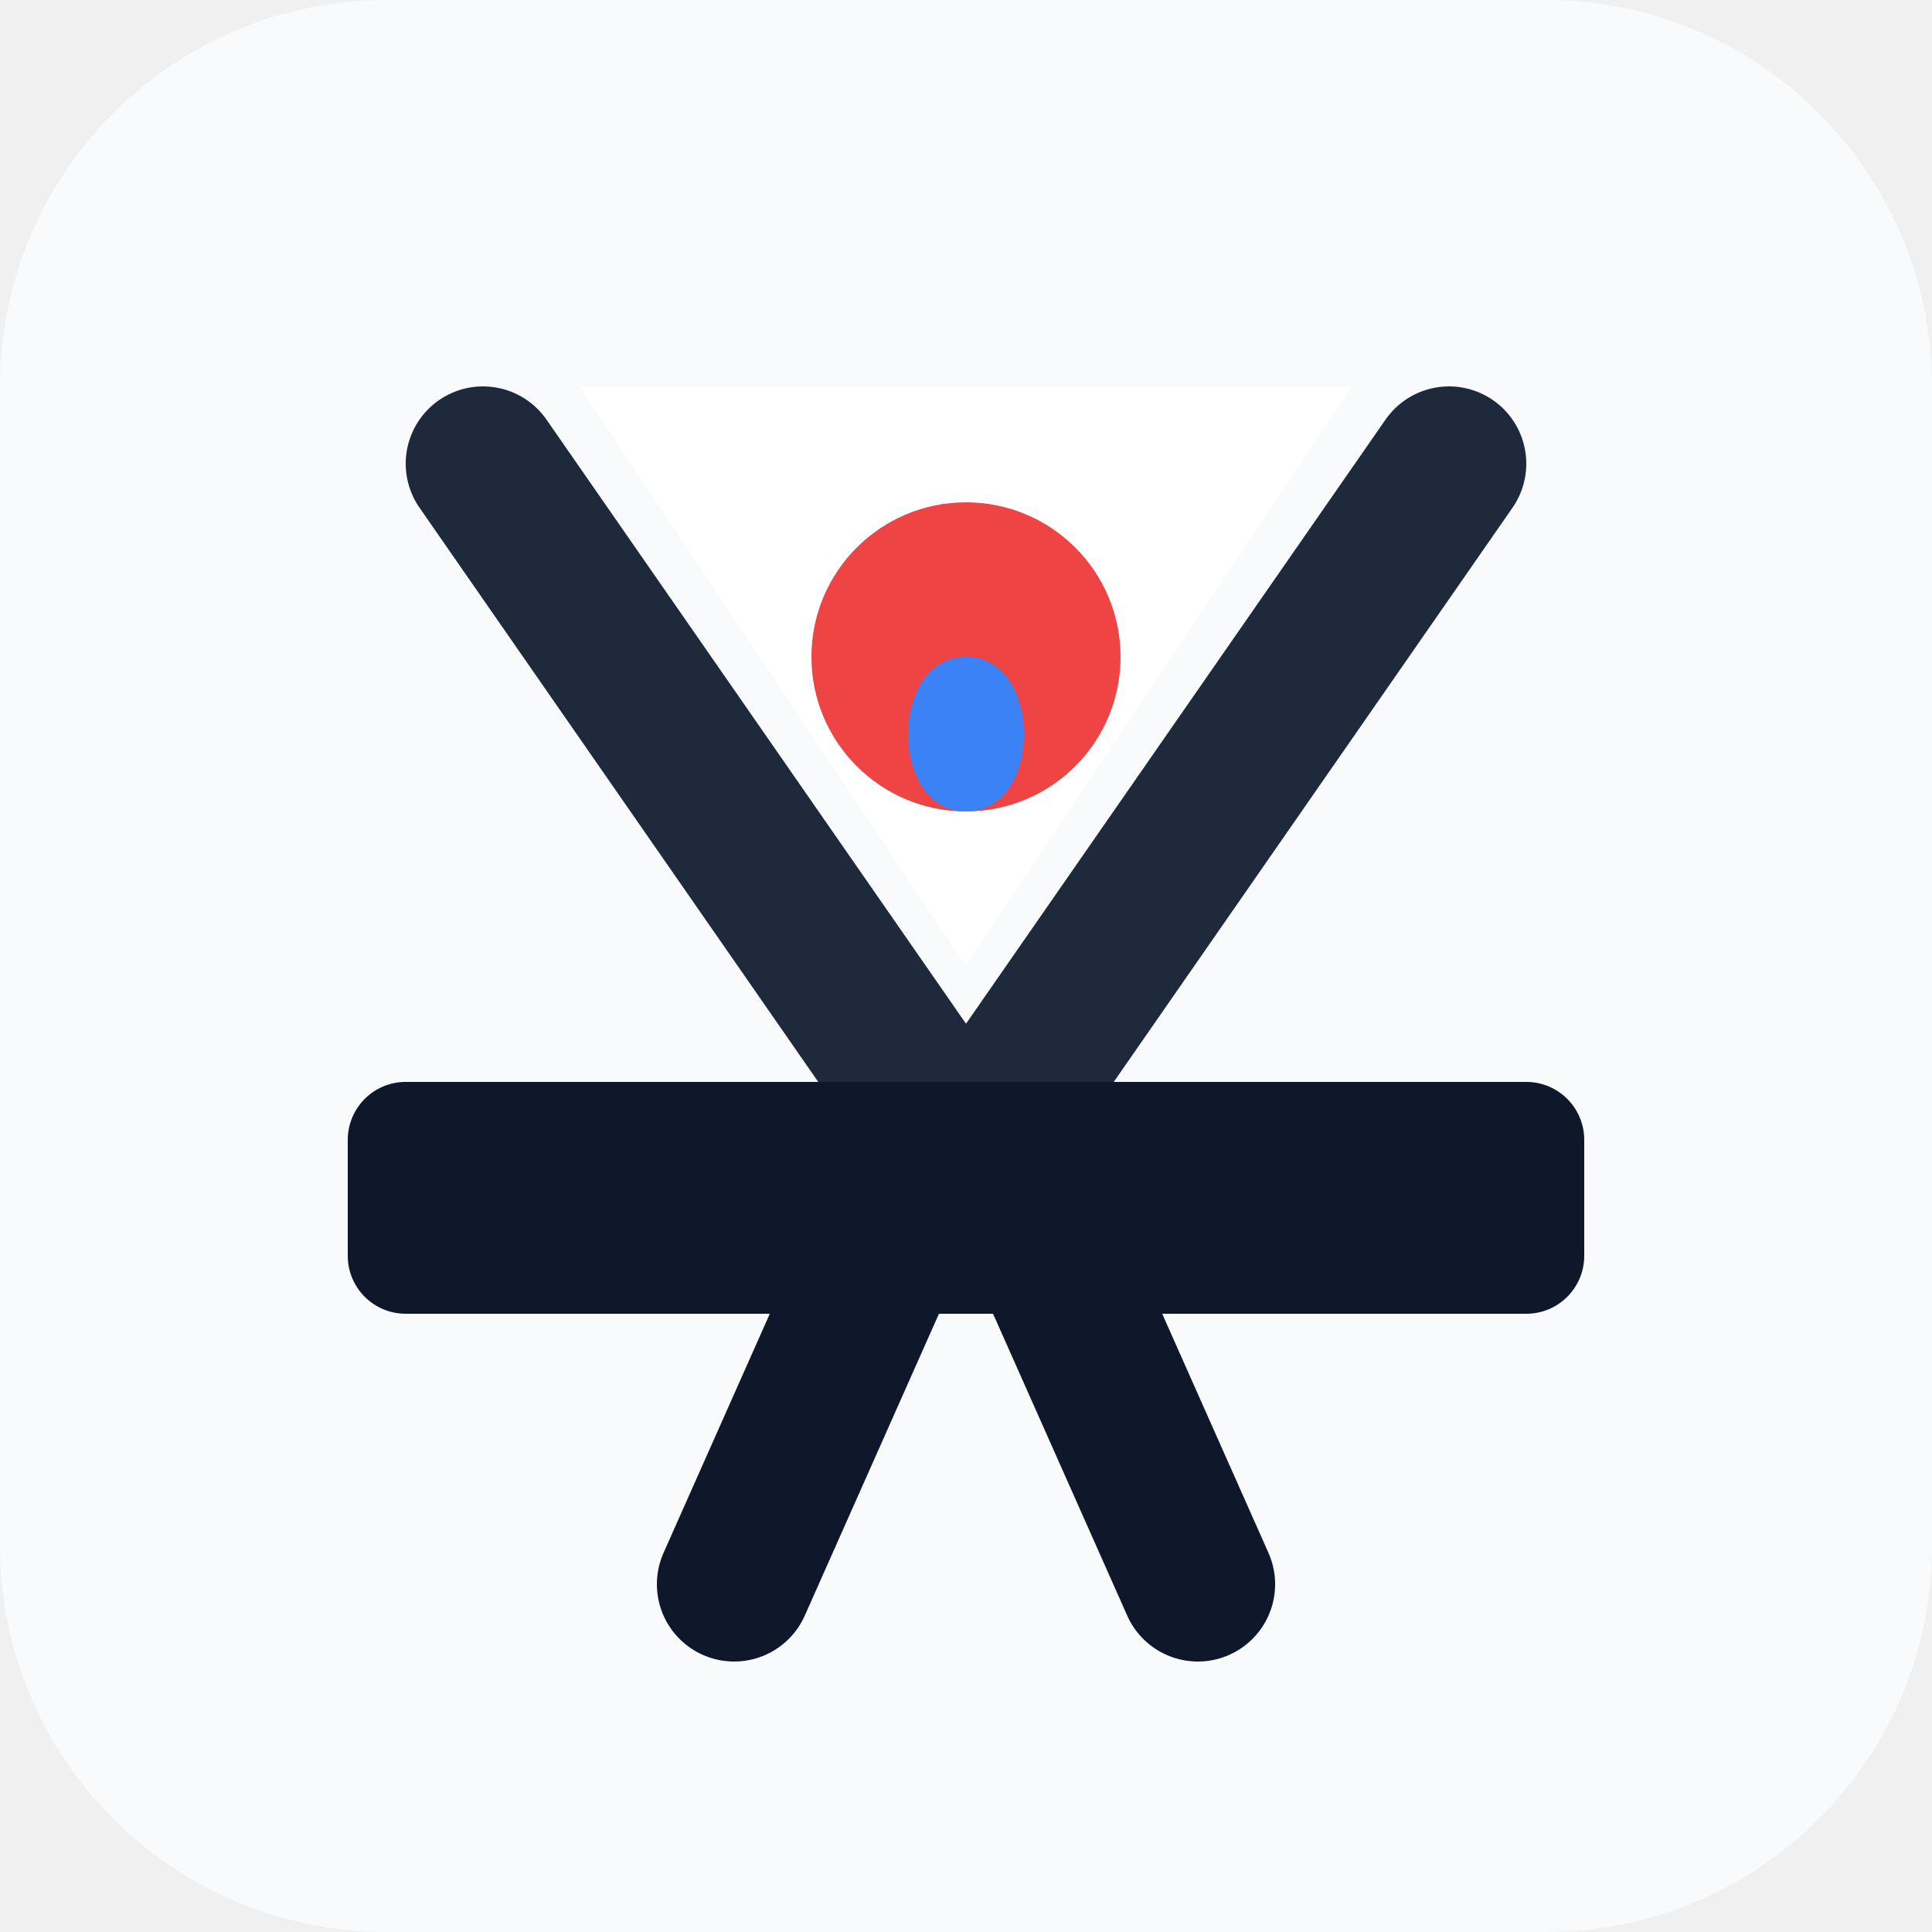
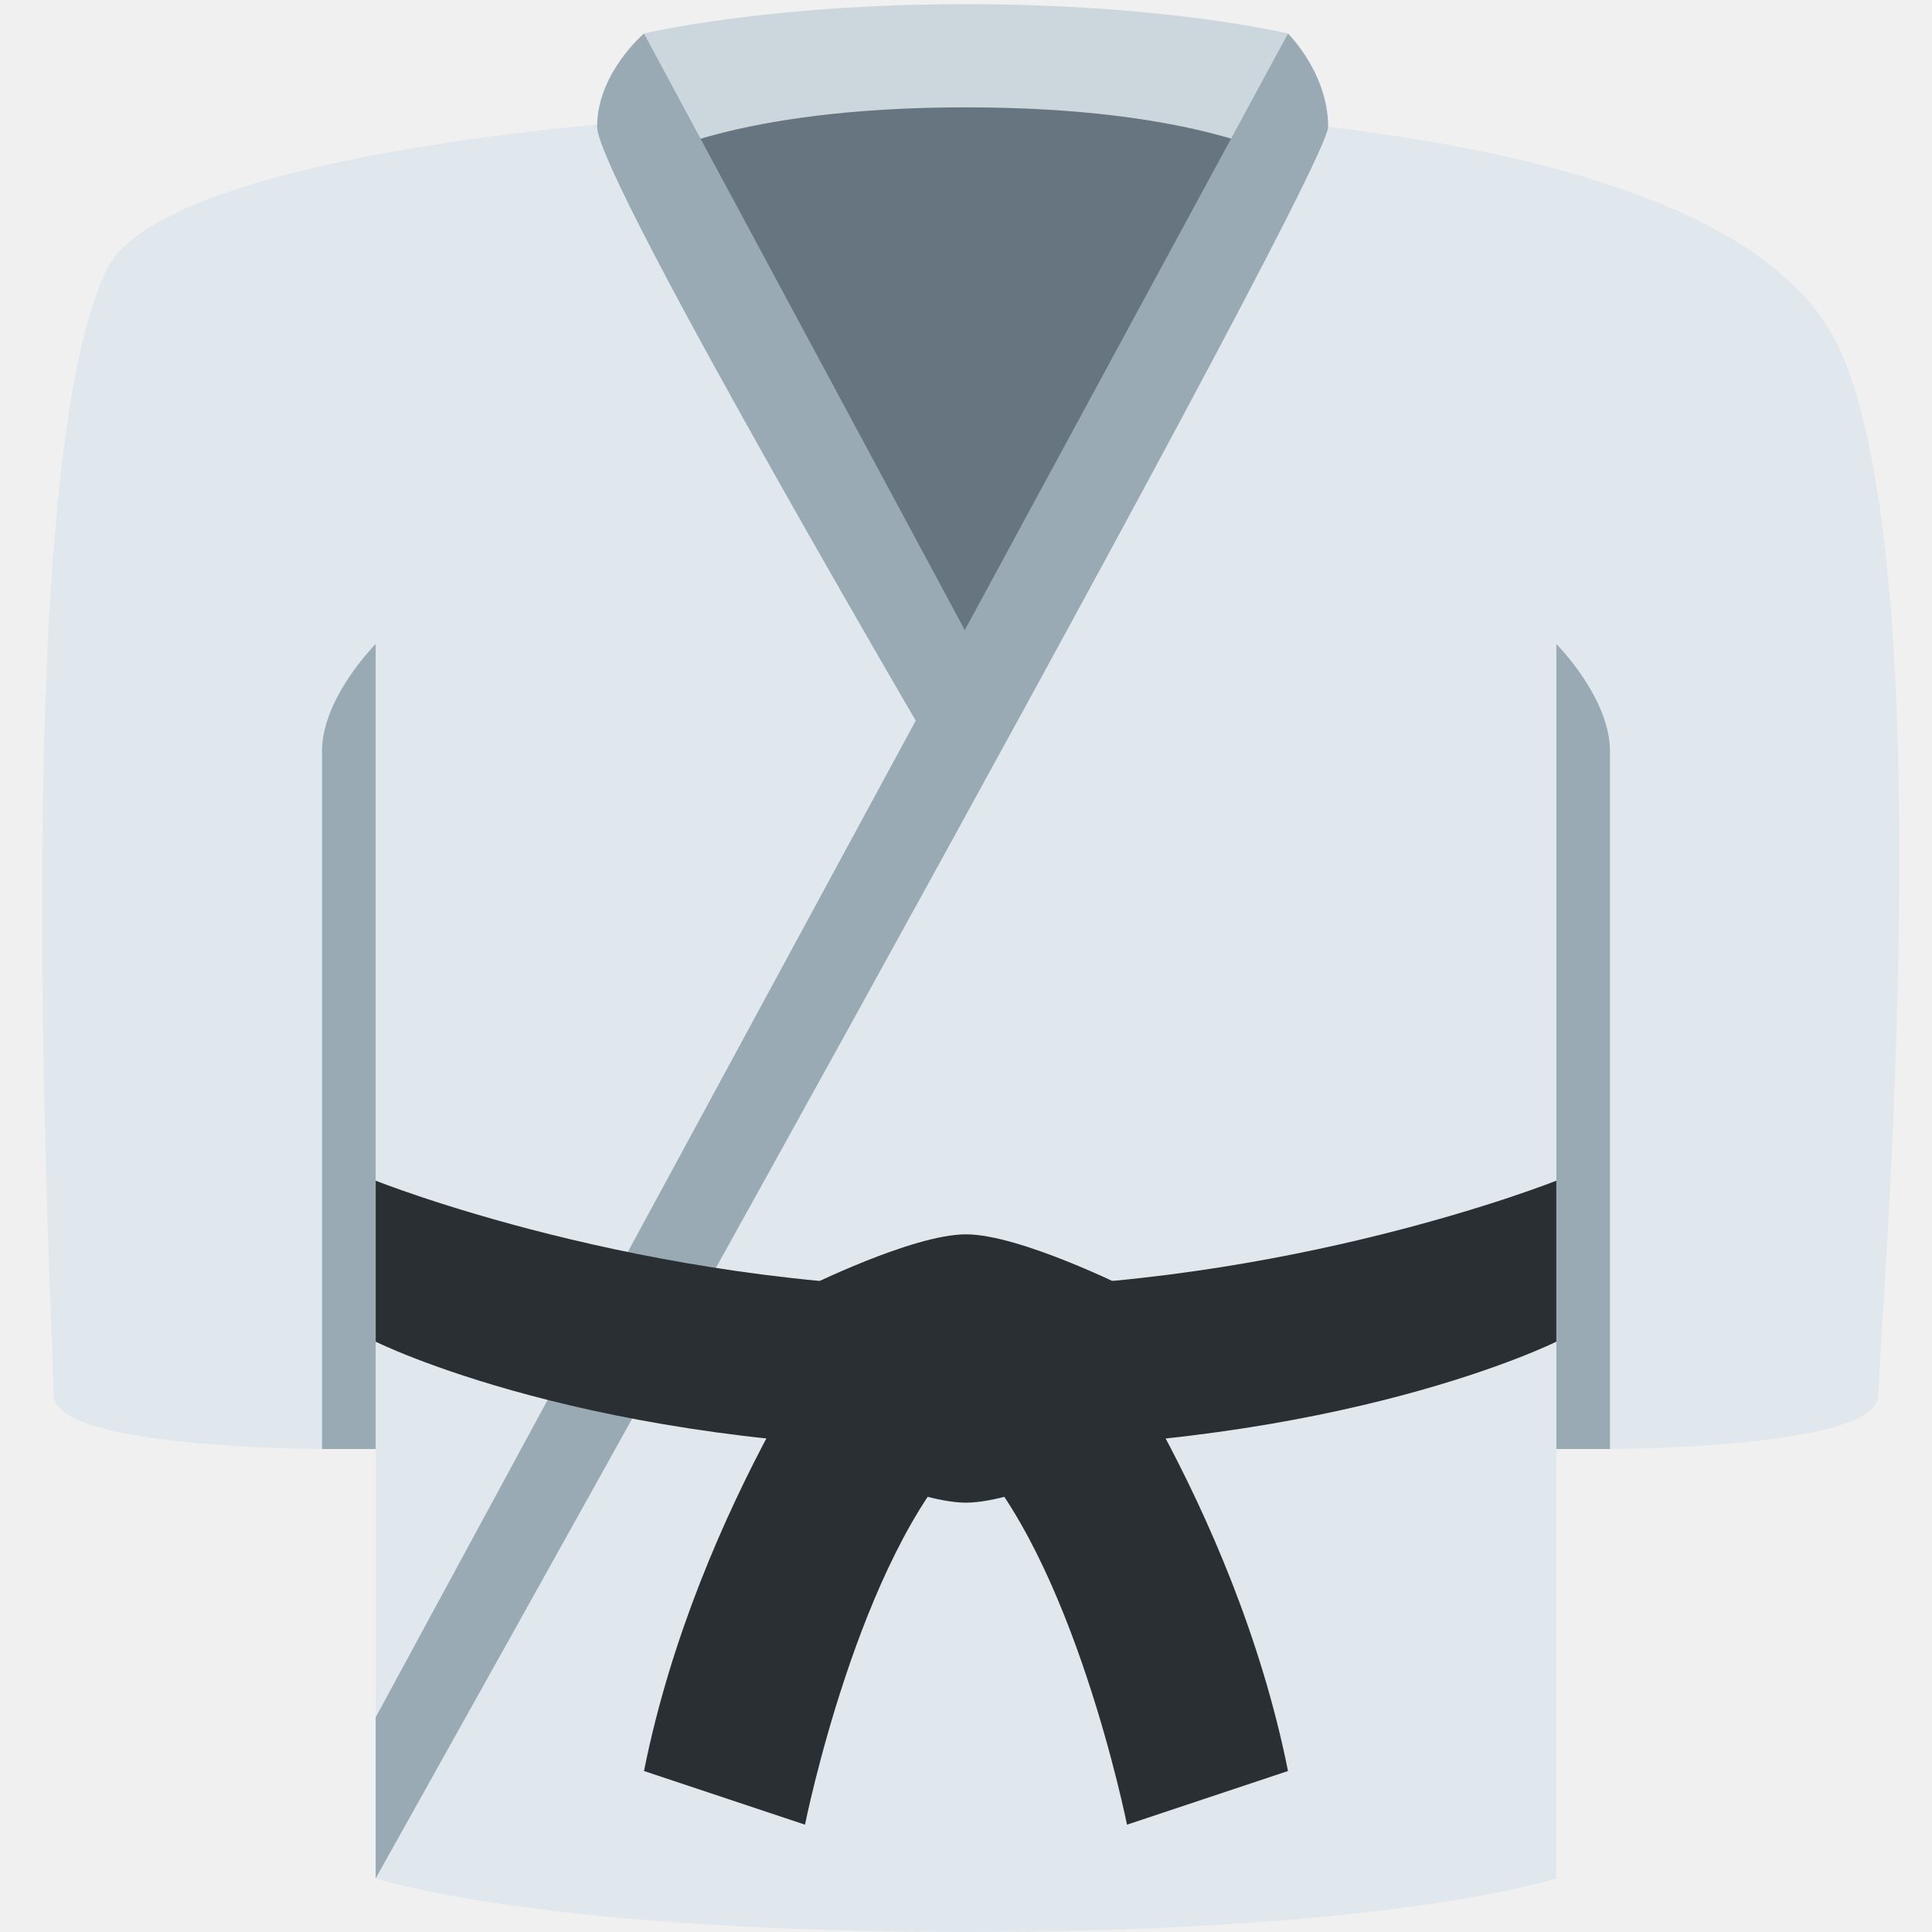
- <svg xmlns="http://www.w3.org/2000/svg" viewBox="0 0 100 100" fill="none">
-   <rect width="100" height="100" rx="20" fill="#F8FAFC" />
-   <path d="M25 24L50 60L75 24" stroke="#1E293B" stroke-width="8" stroke-linecap="round" stroke-linejoin="round" />
-   <path d="M30 20L50 50L70 20" fill="#FFFFFF" />
-   <rect x="18" y="56" width="64" height="12" rx="3" fill="#0F172A" />
-   <path d="M46 64L38 82" stroke="#0F172A" stroke-width="8" stroke-linecap="round" />
-   <path d="M54 64L62 82" stroke="#0F172A" stroke-width="8" stroke-linecap="round" />
-   <circle cx="50" cy="34" r="8" fill="#EF4444" />
-   <path d="M50 34C54 34 54 42 50 42C46 42 46 34 50 34Z" fill="#3B82F6" />
+ <svg xmlns="http://www.w3.org/2000/svg" viewBox="0 0 36 36" aria-hidden="true" role="img" class="iconify iconify--twemoji" preserveAspectRatio="xMidYMid meet" fill="#000000">
+   <g id="SVGRepo_bgCarrier" stroke-width="0" />
+   <g id="SVGRepo_tracerCarrier" stroke-linecap="round" stroke-linejoin="round" />
+   <g id="SVGRepo_iconCarrier">
+     <path fill="#E1E8ED" d="M34 6c-2-3-9-4-16-4S3 3 2 5C.093 8.814 1 25 1 26s5 1 5 1V14l1-2v23s3 1 11 1s11-1 11-1V12l1 2v13s5 0 5-1s1.365-16.452-1-20z" />
+     <path fill="#99AAB5" d="M7 27H6V14c0-1 1-2 1-2v15zm23 0h-1V12s1 1 1 2v13z" />
+     <path fill="#66757F" d="M11.781 2l6.281 11.344L24 2L17.891.75z" />
+     <path fill="#CCD6DD" d="M12 .625s2.25-.547 6-.547s6 .547 6 .547V3s-1.625-1-6-1s-6 1-6 1V.625z" />
+     <path fill="#99AAB5" d="M7 35S24.748 3.341 24.748 2.362c0-1-.748-1.737-.748-1.737L7 32v3z" />
+     <path fill="#99AAB5" d="M17.818 14.722s-6.692-11.381-6.692-12.36c0-1 .874-1.737.874-1.737l6.761 12.573l-.943 1.524z" />
+     <path fill="#292F33" d="M7 22s5 2 11 2s11-2 11-2v3s-4 2-11 2s-11-2-11-2v-3z" />
+     <path fill="#292F33" d="M21 24s-2-1-3-1s-3 1-3 1s-1 0-1 1s1 2 1 2s2 1 3 1s3-1 3-1s1-1 1-2s-1-1-1-1z" />
+     <path fill="#292F33" d="M12 33l3 1s1-5 3-7l-2-3s-3 4-4 9zm12 0l-3 1s-1-5-3-7l2-3s3 4 4 9z" />
+   </g>
</svg>
